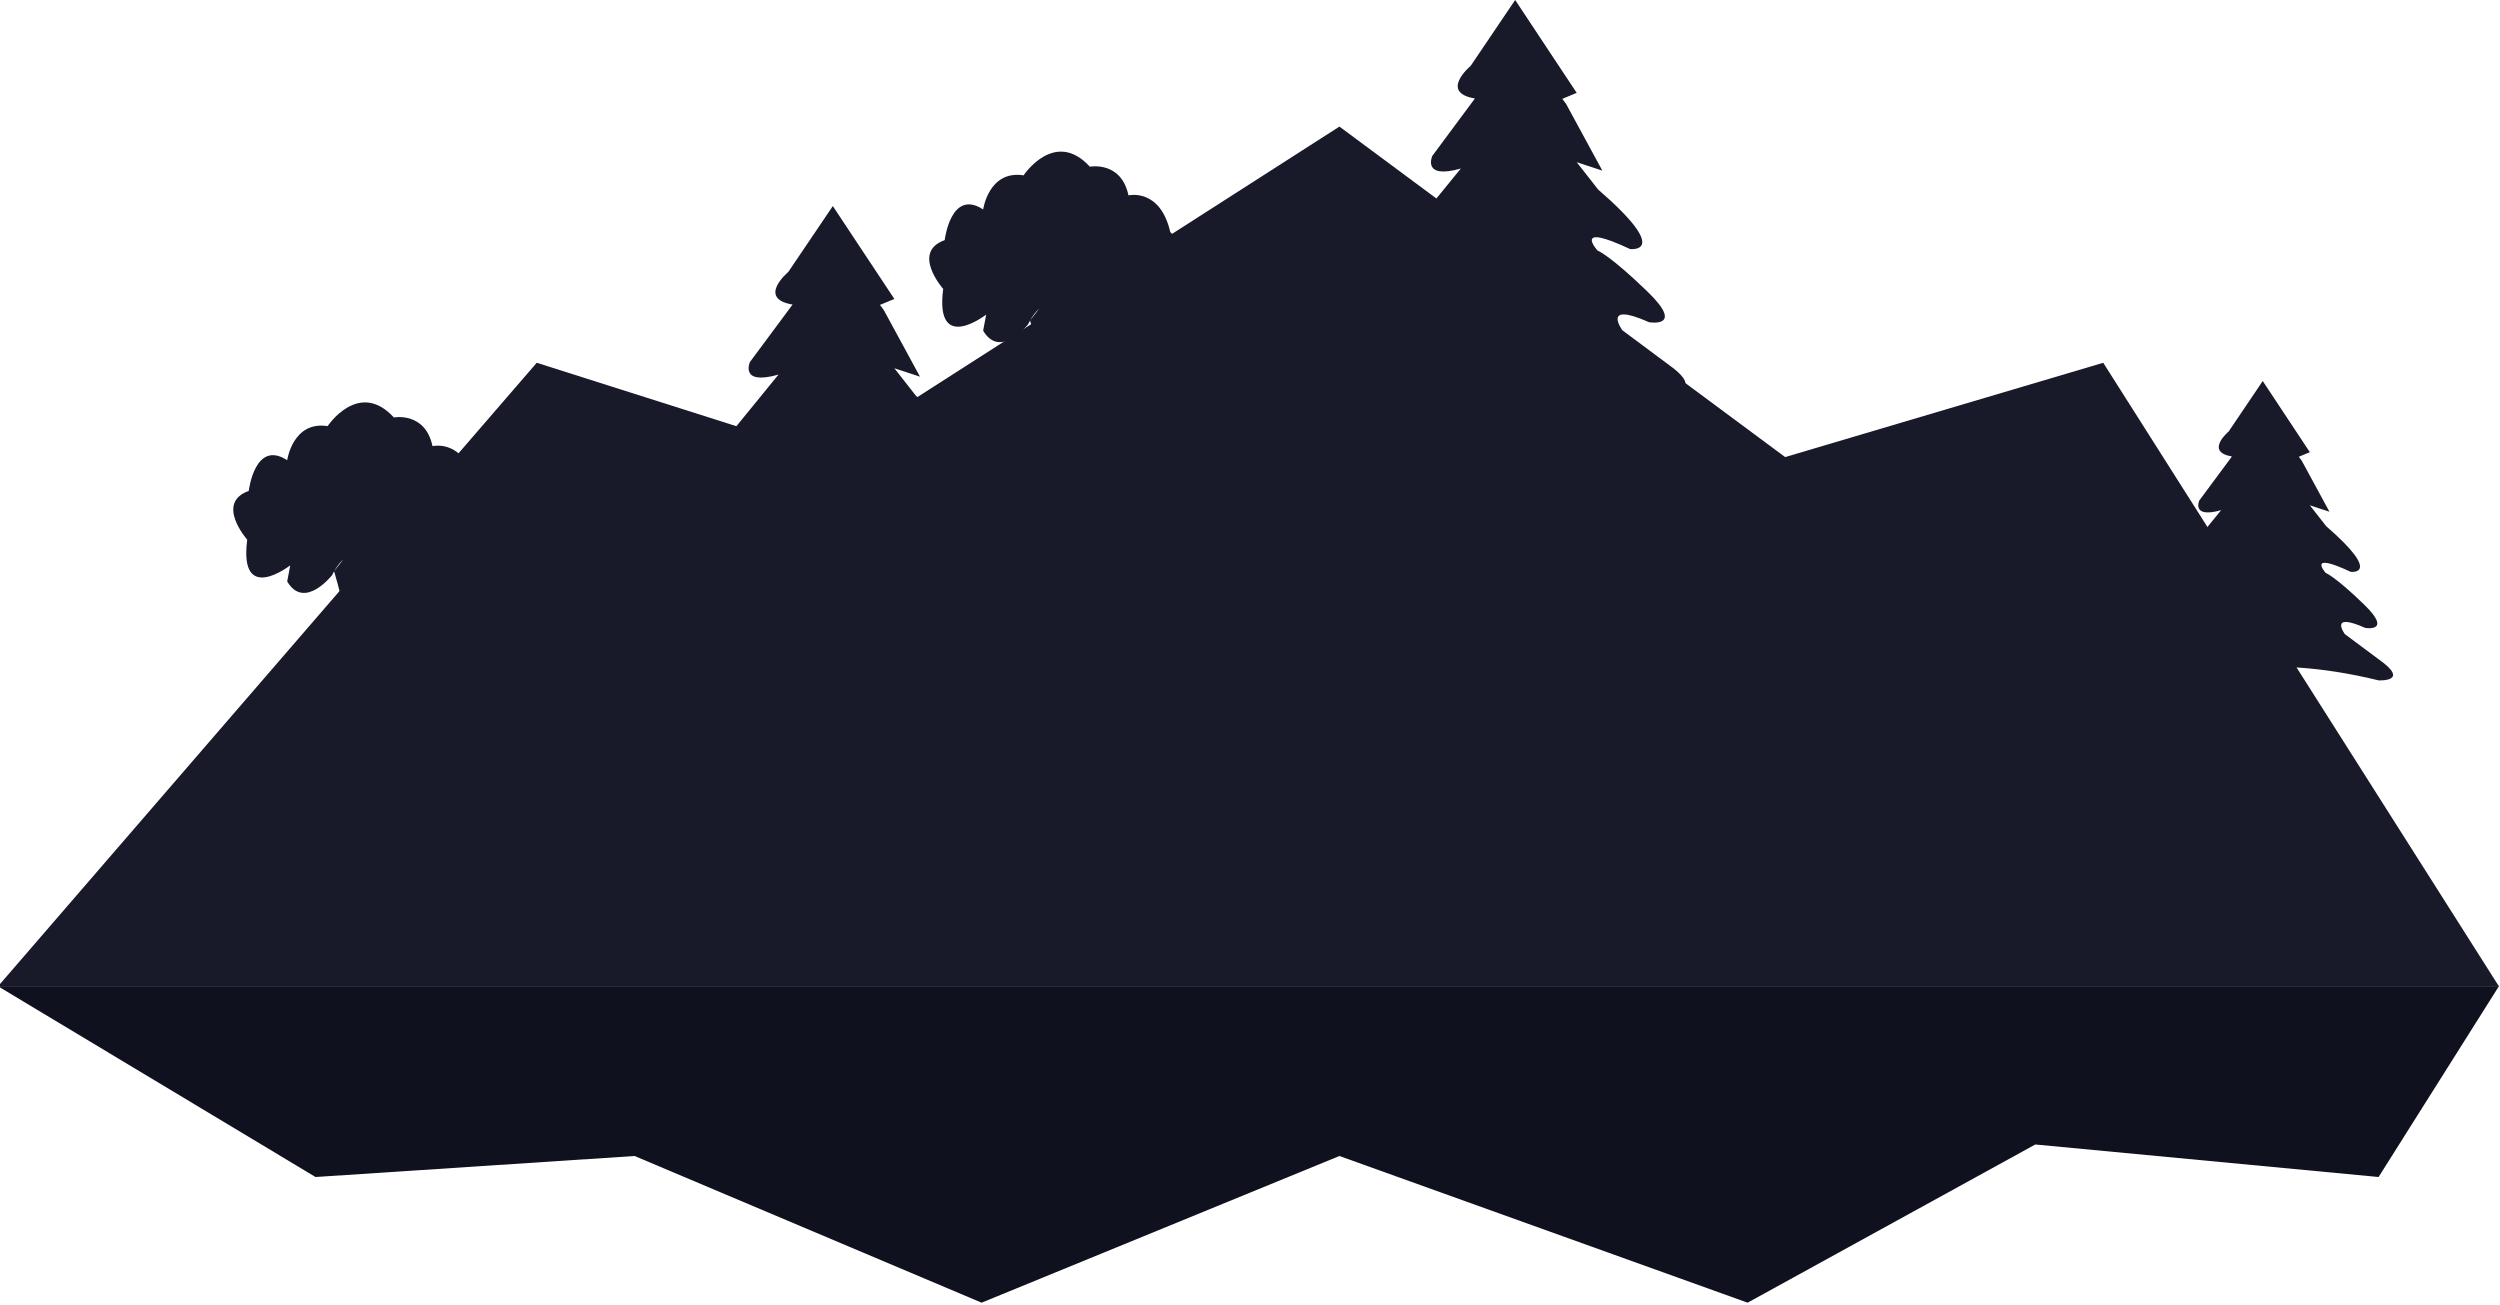
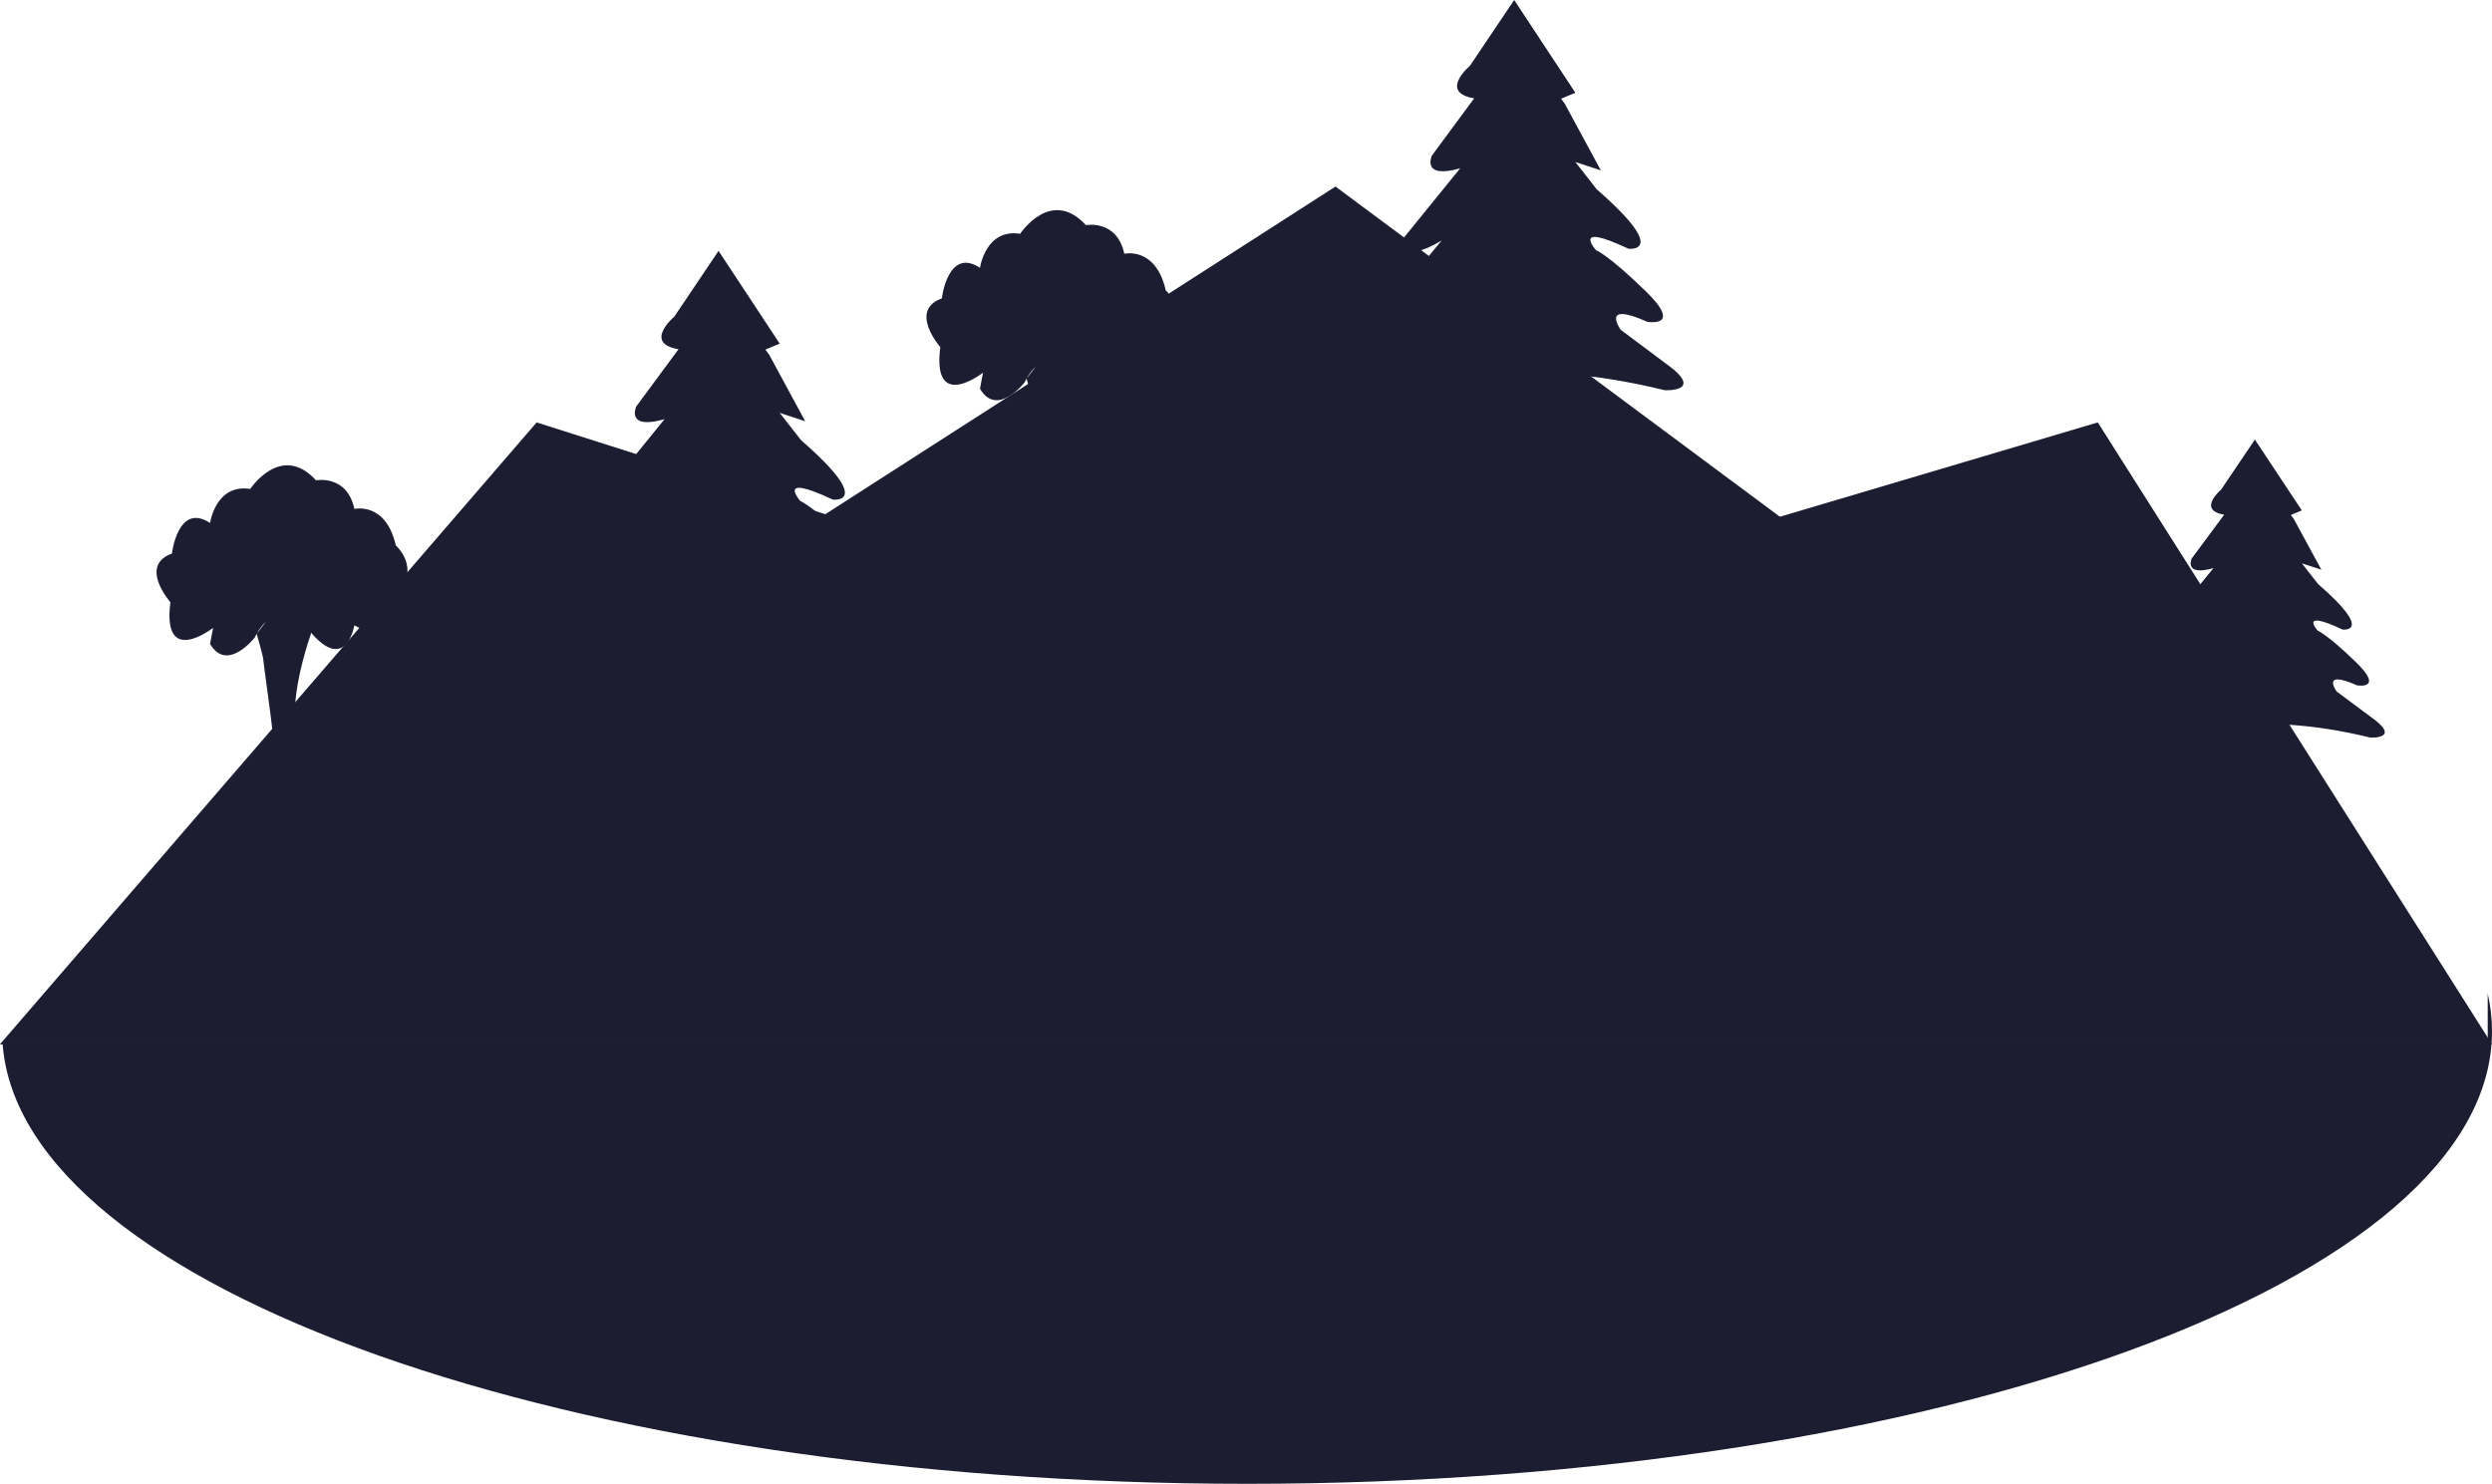
- <svg xmlns="http://www.w3.org/2000/svg" viewBox="0 0 1286 671">
-   <g fill="none" fill-rule="evenodd">
-     <path fill="#181929" d="M276.096 186.611l1009.621 320.733H-1z" />
-     <path fill="#181929" d="M1081.904 186.611L0 507.344h1285.42z" />
-     <path fill="#181929" d="M689 65.117L-1 507.344h1286.42z" />
-     <path fill="#181929" d="M557.982 164.24l.018.615s-9.218 25.62-8.239 43.217c.979 17.603 8.239 45.425 8.239 45.425L528 256l4.706-16.251s5.296-20.926 5.296-24.443c0-3.517-4.706-35.595-4.706-37.159 0-1.53-3.285-12.773-3.433-13.28a21.893 21.893 0 0 0-.98 1.928s-14.311 18.298-23.153 3.297l1.561-8.277s-26.537 20.664-22.116-13.194c0 0-16.652-18.887.78-25.096 0 0 3.123-26.65 19.775-15.784 0 0 2.86-20.347 20.811-17.546 0 0 15.997-24.178 34.08-4.446 0 0 16.059-3.104 19.868 14.746 0 0 16.296-3.88 21.497 18.888 0 0 13.531 11.642 0 25.612 0 0 2.791 28.717-21.497 15.523 0 0-4.225 24.84-22.507 3.722zm-23.332-5.546c-2.198 2.002-3.79 4.415-4.737 6.084l4.737-6.084zM199.982 293.24l.018.615s-9.218 25.62-8.239 43.217c.979 17.603 8.239 45.425 8.239 45.425L170 385l4.706-16.251s5.296-20.926 5.296-24.443c0-3.517-4.706-35.595-4.706-37.159 0-1.53-3.285-12.773-3.433-13.28-.65 1.152-.98 1.928-.98 1.928s-14.311 18.298-23.153 3.297l1.561-8.277s-26.537 20.664-22.116-13.194c0 0-16.652-18.887.78-25.096 0 0 3.123-26.65 19.775-15.784 0 0 2.86-20.347 20.811-17.546 0 0 15.997-24.178 34.08-4.446 0 0 16.059-3.104 19.868 14.746 0 0 16.296-3.88 21.497 18.888 0 0 13.531 11.642 0 25.612 0 0 2.791 28.717-21.497 15.523 0 0-4.225 24.84-22.507 3.722zm-23.332-5.546c-2.198 2.002-3.79 4.415-4.737 6.084l4.737-6.084zM428.403 106l-22.875 33.857s-16.371 13.686 2.168 16.806l-21.914 29.533s-5.544 12.248 14.683 6.486l-29.379 36.02s-2.402 14.41 19.746 1.203l-30.574 36.978s-2.895 9.84 26.004 0L354 306.98l28.23-1.917s44.427-17.589 124.056 1.917c0 0 21.856 1.145 0-14.165l-22.746-16.934s-11.016-15.123 13.723-4.138c0 0 18.785 3.238-.727-15.672s-25.828-21.247-25.828-21.247-13.184-14.772 16.793-.724c0 0 22.032 2.7-16.43-30.62l-11.015-14.048 13.183 4.324-18.598-34.22-1.992-2.699 7.407-3.062L428.403 106zM779.403 0l-22.875 33.857s-16.371 13.686 2.168 16.806l-21.914 29.533s-5.544 12.248 14.683 6.486l-29.379 36.02s-2.402 14.41 19.746 1.203l-30.574 36.978s-2.895 9.84 26.004 0L705 200.98l28.23-1.917s44.427-17.589 124.056 1.917c0 0 21.856 1.145 0-14.165l-22.746-16.934s-11.016-15.123 13.723-4.138c0 0 18.785 3.238-.727-15.672s-25.828-21.247-25.828-21.247-13.184-14.772 16.793-.724c0 0 22.032 2.7-16.43-30.62l-11.015-14.048 13.183 4.324-18.598-34.219-1.992-2.7 7.407-3.062L779.403 0zM1163.95 196l-17.509 25.94s-12.531 10.486 1.66 12.876l-16.774 22.628s-4.243 9.384 11.239 4.97l-22.488 27.596s-1.839 11.04 15.115.922l-23.403 28.331s-2.216 7.54 19.904 0L1107 349.985l21.609-1.468s34.005-13.476 94.956 1.468c0 0 16.729.878 0-10.852l-17.41-12.975s-8.433-11.587 10.503-3.17c0 0 14.379 2.48-.556-12.007-14.935-14.488-19.77-16.279-19.77-16.279s-10.091-11.318 12.854-.555c0 0 16.864 2.068-12.576-23.46l-8.432-10.763 10.092 3.313-14.236-26.218-1.525-2.068 5.67-2.346L1163.95 196z" />
-     <path fill="#10111E" d="M689 594.646L504.934 670.1l-178.487-75.454-164.14 10.808L-1 507.344h1286.42l-61.877 98.11-176.59-16.732L898.973 670.1z" />
+ <svg xmlns="http://www.w3.org/2000/svg" viewBox="0 0 1162 692">
+   <g fill="#1C1D30" fill-rule="evenodd">
+     <path d="M250.238 197L1162 487H0z" />
+     <path d="M978.184 197L1 487h1161z" />
+     <path d="M622.728 87L0 487h1161z" />
+     <path fill-rule="nonzero" d="M503.984 176.003l.016.557s-8.296 23.173-7.415 39.09c.881 15.921 7.415 41.086 7.415 41.086L477 259l4.236-14.7s4.766-18.927 4.766-22.108c0-3.18-4.236-32.195-4.236-33.61 0-1.383-2.956-11.553-3.09-12.011-.584 1.042-.882 1.744-.882 1.744s-12.88 16.55-20.837 2.982l1.405-7.486s-23.883 18.69-19.904-11.934c0 0-14.988-17.084.702-22.7 0 0 2.81-24.104 17.797-14.276 0 0 2.574-18.404 18.73-15.87 0 0 14.397-21.87 30.671-4.022 0 0 14.454-2.808 17.882 13.338 0 0 14.667-3.51 19.348 17.084 0 0 12.177 10.53 0 23.166 0 0 2.512 25.974-19.348 14.04 0 0-3.802 22.468-20.256 3.366zm-20.999-5.016c-1.978 1.811-3.41 3.994-4.263 5.503l4.263-5.503zM144.984 295.003l.016.557s-8.296 23.173-7.415 39.09c.881 15.921 7.415 41.086 7.415 41.086L118 378l4.236-14.7s4.766-18.927 4.766-22.108c0-3.18-4.236-32.195-4.236-33.61 0-1.383-2.956-11.553-3.09-12.011a19.842 19.842 0 0 0-.882 1.744s-12.88 16.55-20.837 2.982l1.405-7.486s-23.883 18.69-19.904-11.934c0 0-14.988-17.084.702-22.7 0 0 2.81-24.104 17.797-14.276 0 0 2.574-18.404 18.73-15.87 0 0 14.397-21.87 30.671-4.022 0 0 14.454-2.808 17.882 13.338 0 0 14.667-3.51 19.348 17.084 0 0 12.177 10.53 0 23.166 0 0 2.512 25.974-19.348 14.04 0 0-3.802 22.468-20.256 3.366zm-20.999-5.016c-1.978 1.811-3.41 3.994-4.263 5.503l4.263-5.503zM335.055 117l-20.616 30.657s-14.755 12.391 1.953 15.217l-19.75 26.741s-4.995 11.09 13.234 5.873L283.4 228.103s-2.166 13.048 17.796 1.09l-27.555 33.482s-2.609 8.91 23.436 0L268 298.982l25.442-1.735s40.039-15.926 111.804 1.735c0 0 19.697 1.037 0-12.825l-20.5-15.334s-9.928-13.693 12.367-3.746c0 0 16.93 2.931-.654-14.19-17.585-17.123-23.278-19.24-23.278-19.24s-11.881-13.375 15.135-.655c0 0 19.855 2.444-14.807-27.726l-9.928-12.72 11.882 3.916-16.761-30.985-1.796-2.444 6.675-2.773L335.055 117zM706.055 0l-20.616 30.657s-14.755 12.391 1.953 15.217l-19.75 26.741s-4.995 11.09 13.234 5.873L654.4 111.103s-2.166 13.048 17.796 1.09l-27.555 33.482s-2.609 8.91 23.436 0L639 181.982l25.442-1.735s40.039-15.926 111.804 1.735c0 0 19.697 1.037 0-12.825l-20.5-15.334s-9.928-13.693 12.367-3.746c0 0 16.93 2.931-.654-14.19-17.585-17.123-23.278-19.24-23.278-19.24s-11.881-13.375 15.135-.655c0 0 19.855 2.444-14.807-27.726l-9.928-12.72 11.882 3.916-16.761-30.985-1.796-2.444 6.675-2.773L706.055 0zM1051.44 205l-15.816 23.414s-11.318 9.464 1.499 11.622l-15.15 20.423s-3.833 8.47 10.151 4.485l-20.311 24.91s-1.661 9.964 13.651.832l-21.138 25.571s-2 6.805 17.979 0L1000 343.987l19.518-1.326s30.714-12.163 85.766 1.326c0 0 15.11.792 0-9.796l-15.725-11.71s-7.616-10.459 9.487-2.862c0 0 12.987 2.239-.502-10.838-13.49-13.076-17.857-14.693-17.857-14.693s-9.115-10.216 11.61-.5c0 0 15.232 1.866-11.359-21.176l-7.616-9.714 9.115 2.99-12.858-23.664-1.377-1.867 5.12-2.118L1051.44 205z" />
+     <path d="M1.23 487H1160v-23.64a79.24 79.24 0 0 1 2 17.64c0 116.532-259.899 211-580.5 211C266.42 692 9.969 600.758 1.23 487z" />
  </g>
</svg>
